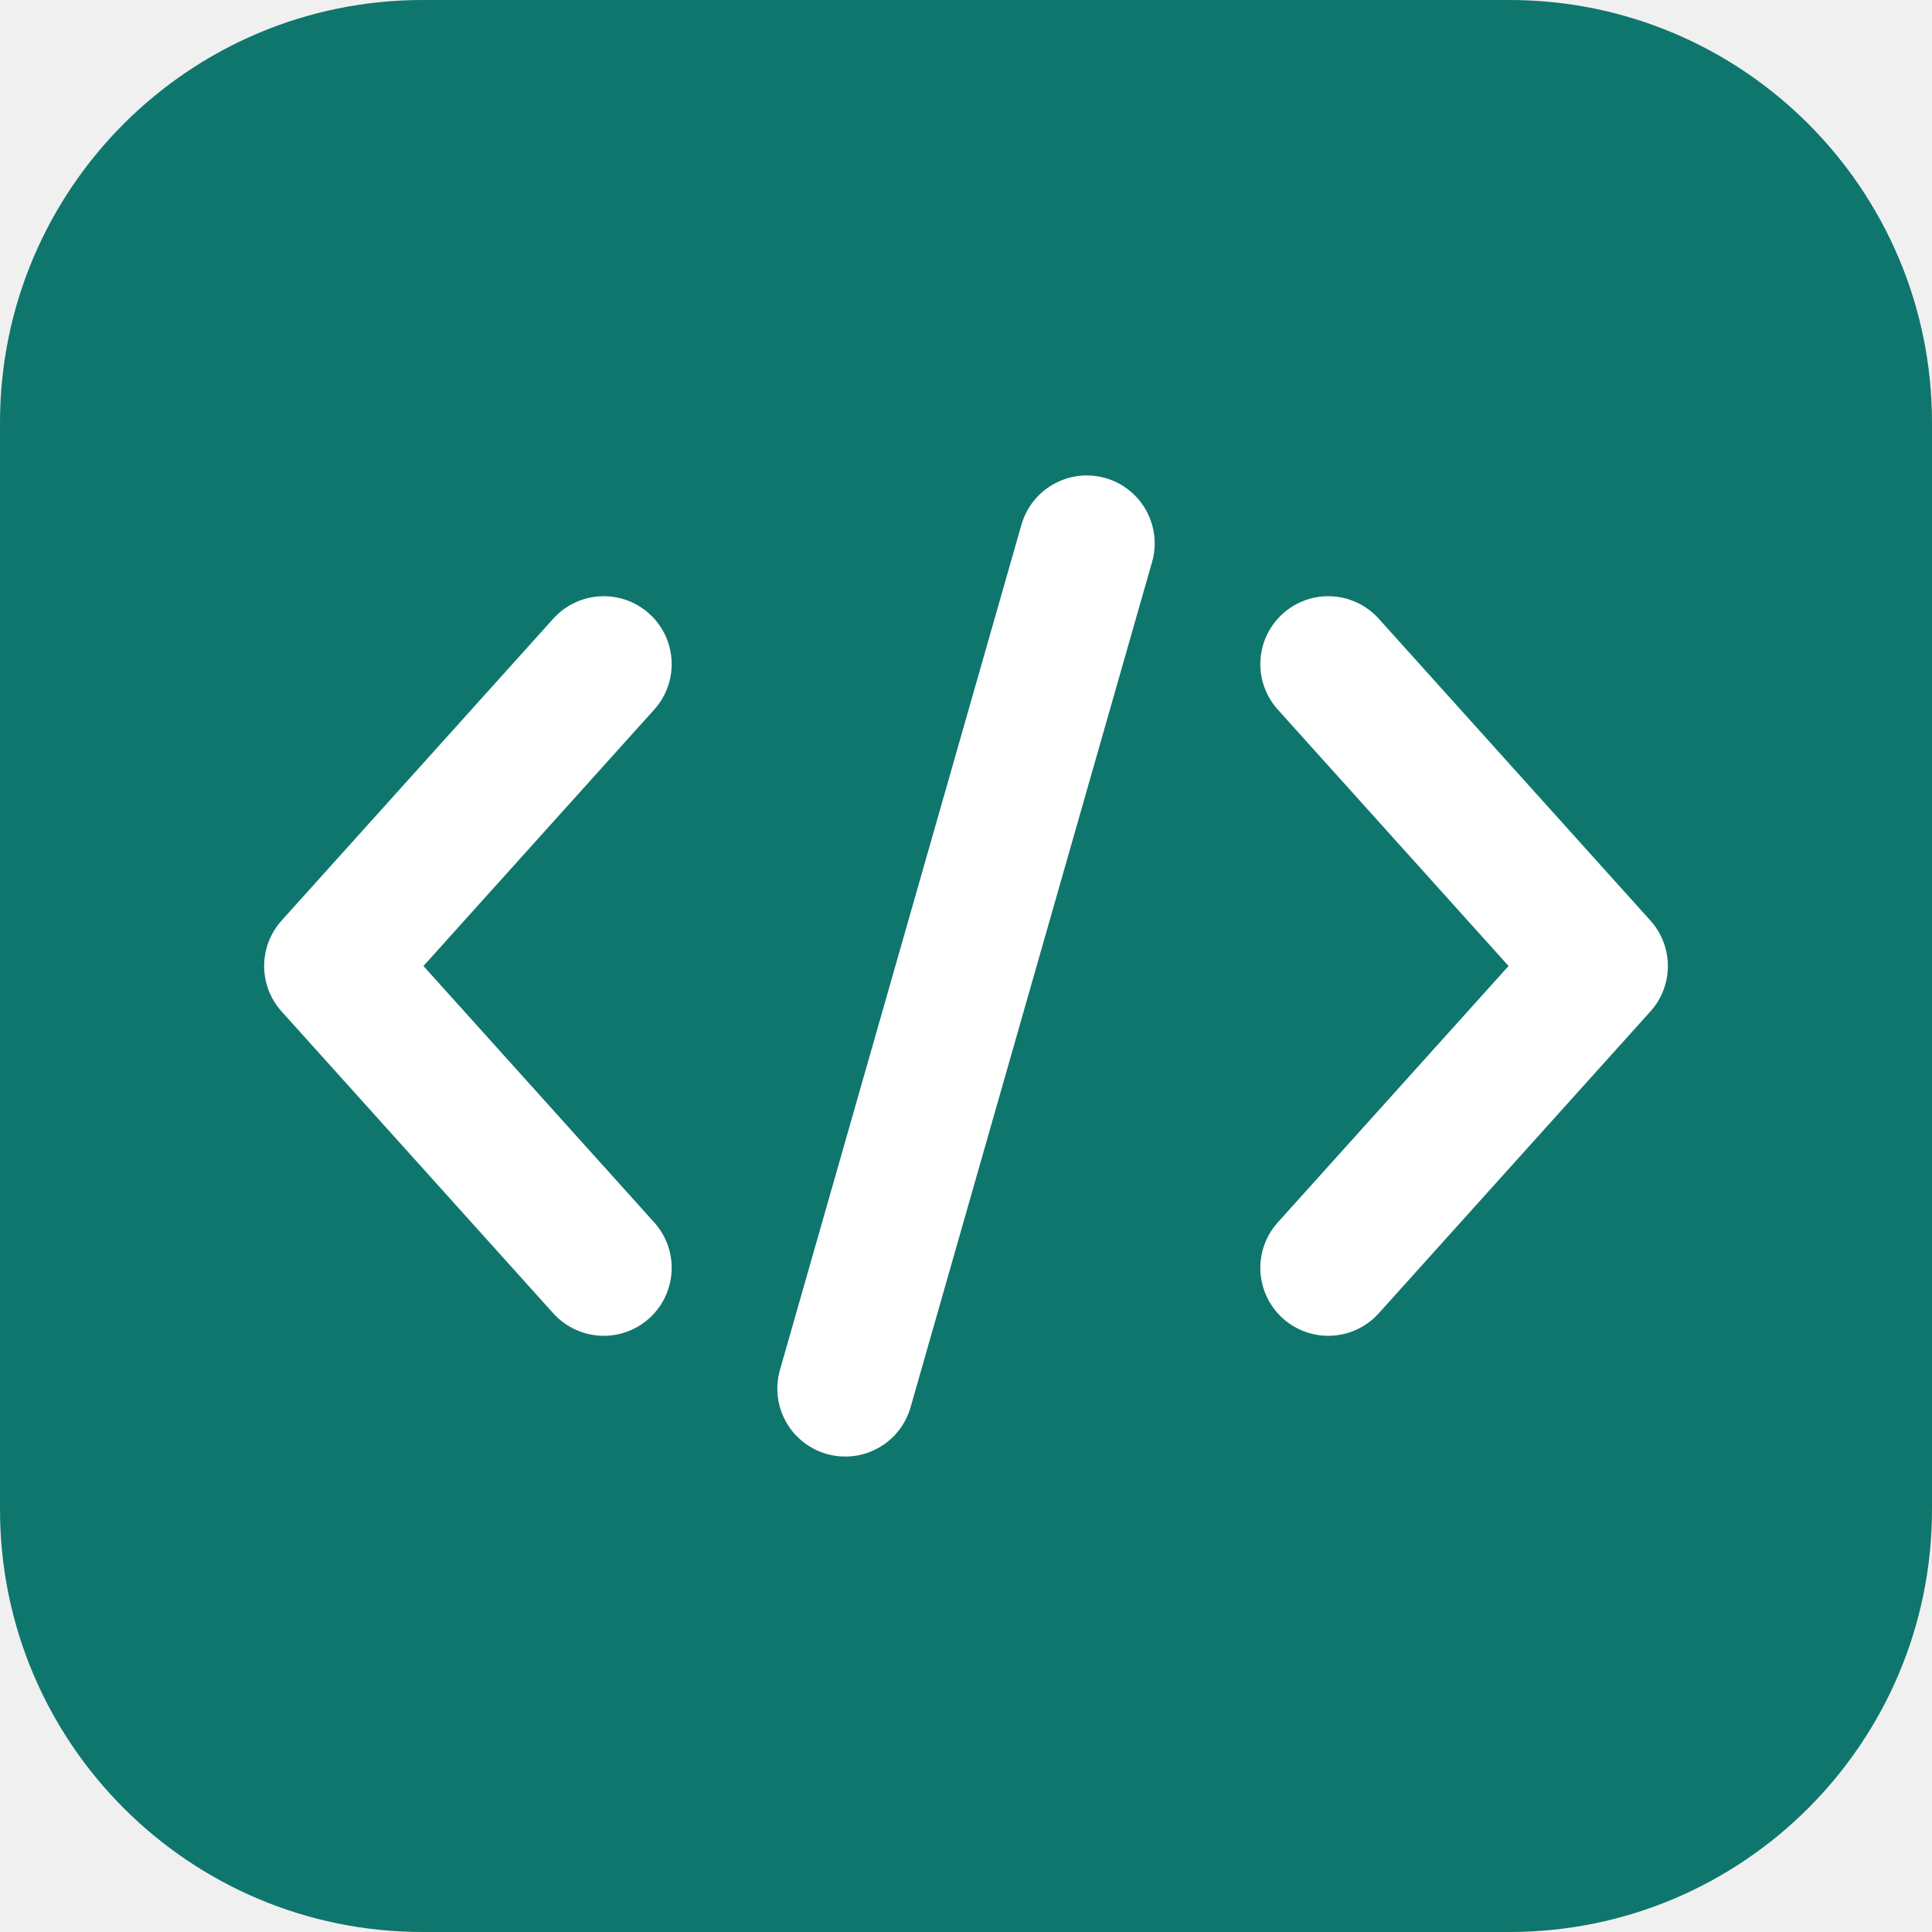
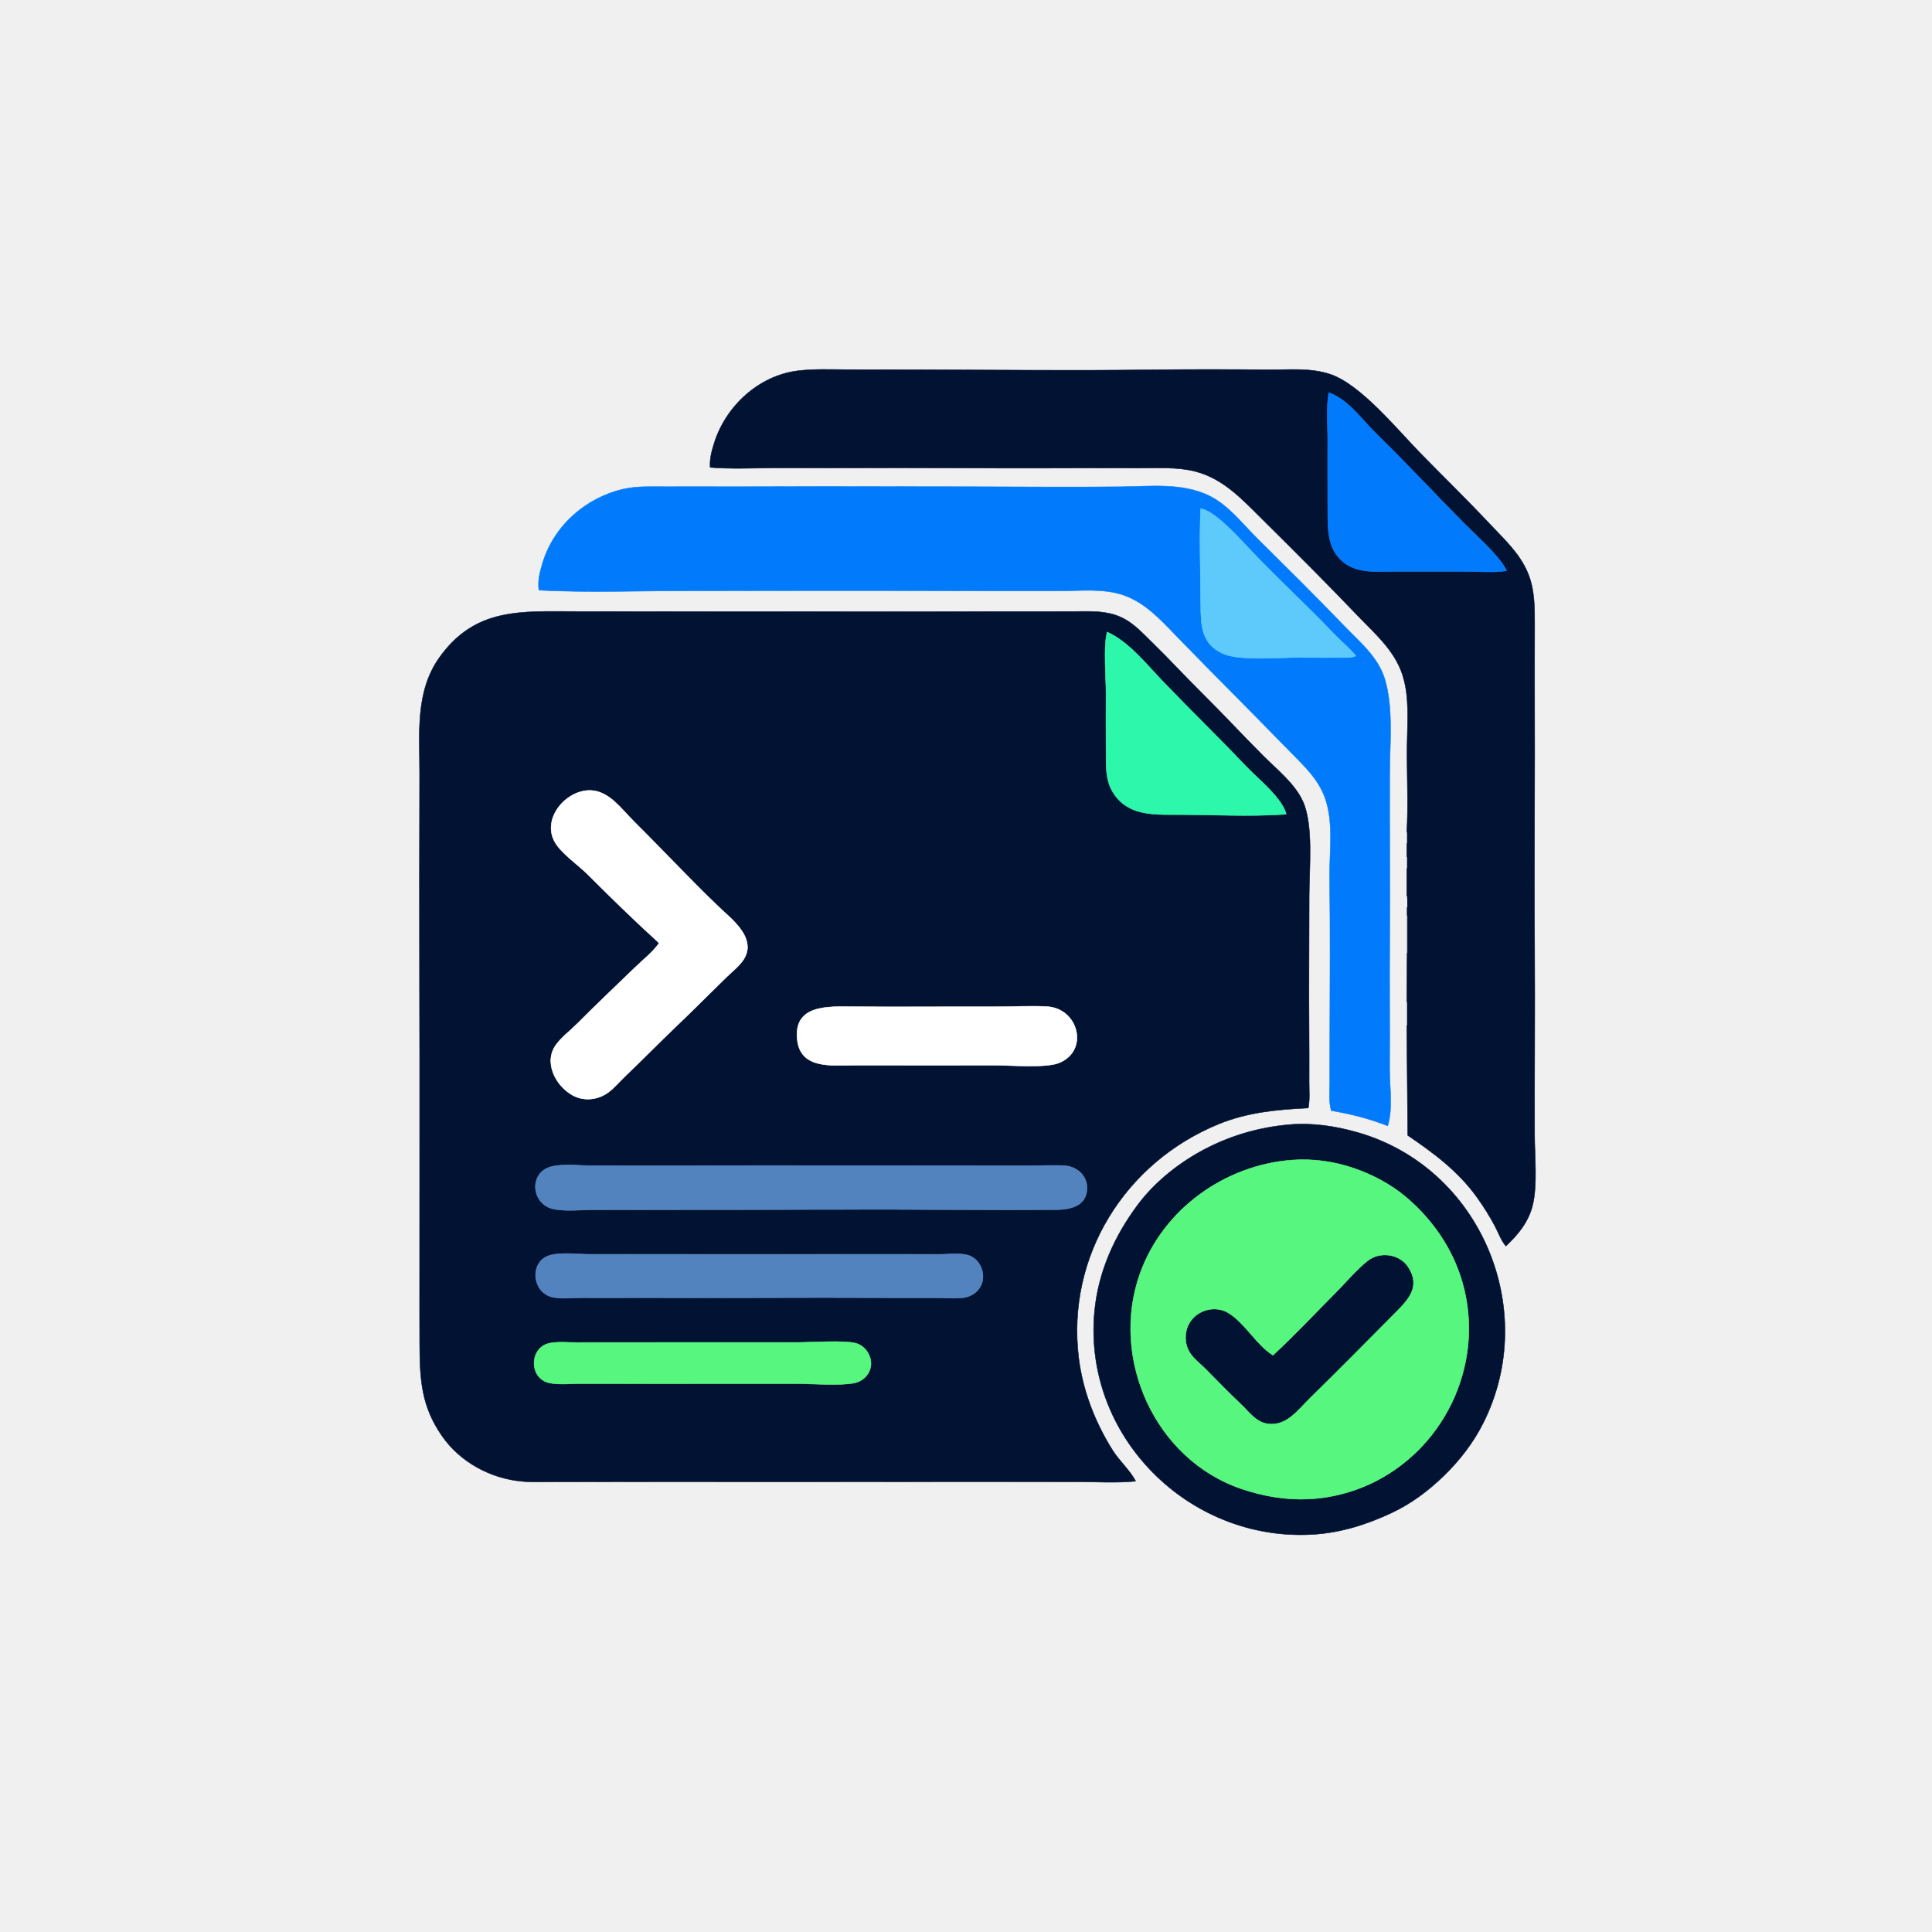
- <svg xmlns="http://www.w3.org/2000/svg" viewBox="0 0 128 128">
-   <rect width="128" height="128" rx="28" fill="#0f766e" />
-   <path d="M40 44l-18 20 18 20M88 44l18 20-18 20M72 36L56 92" stroke="#fff" stroke-width="9" fill="none" stroke-linecap="round" stroke-linejoin="round" />
+ <svg xmlns="http://www.w3.org/2000/svg" viewBox="0 0 1095 1095" width="1095" height="1095">
+   <path d="M797.33 581.06C797.33 576.75 797.33 572.45 797.33 568.14C797.39 558.76 797.46 549.38 797.52 540C797.52 533 797.52 526 797.52 519C797.52 517.33 797.52 515.67 797.52 514C797.45 511.99 797.39 509.97 797.33 507.96C797.33 502.65 797.33 497.35 797.33 492.04C797.33 490 797.33 487.95 797.33 485.91C797.33 483.24 797.33 480.57 797.33 477.9C797.33 475.9 797.33 473.89 797.33 471.89C798.23 455.54 797.33 439 797.49 422.62C797.61 409.51 799.01 395.21 794.92 382.55C790.4 368.58 779.34 359.22 769.52 348.96C751.79 330.42 733.54 312.22 715.32 294.17C704.11 283.07 693.35 271.25 677.44 267.18C667.05 264.53 656.12 265.34 645.5 265.3C628.5 265.23 611.5 265.27 594.5 265.32C556.5 265.44 518.5 265 480.5 265.22C466.17 265.31 451.83 265.12 437.5 265.23C425.88 265.31 414.08 265.85 402.5 264.9C402.13 260.24 403.33 255.76 404.72 251.3C411.32 230.16 430.03 212.77 452.5 210.11C461.76 209.02 471.2 209.45 480.5 209.49C493.17 209.54 505.83 209.51 518.5 209.54C562.48 209.66 606.54 210.14 650.5 209.61C673.16 209.33 695.84 209.33 718.5 209.56C730.41 209.68 742.84 208.26 754.31 212.25C771.37 218.18 791.88 243.39 804.84 256.66C818.01 270.14 831.55 283.31 844.45 297.06C852.59 305.73 861.14 313.41 865.88 324.6C869.91 334.09 869.8 344.39 869.8 354.5C869.8 366.83 869.72 379.17 869.77 391.5C869.99 439.83 869.46 488.17 869.78 536.5C870.02 572.16 869.66 607.83 869.77 643.5C869.81 655.46 871.48 671.83 868.61 683.22C866.22 692.72 860.41 699.7 853.5 706.25C850.81 703.17 849.33 698.82 847.38 695.12C844.35 689.36 840.82 683.75 837.02 678.47C826.53 663.86 812.55 653.45 797.86 643.5C797.68 622.69 797.51 601.87 797.33 581.06ZM853.9 323.5C850.45 315.68 836.36 303.23 829.85 296.65C813.3 279.89 797.2 262.6 780.35 246.15C772.25 238.24 764.12 226.39 753.14 222.5C751.67 230.5 752.49 239.33 752.48 247.5C752.48 261.83 752.43 276.17 752.52 290.5C752.58 300.87 752.56 311.14 761.15 318.36C769.16 325.1 779.75 323.87 789.5 323.86C803.17 323.84 816.83 323.83 830.5 323.85C838.16 323.87 846.36 324.66 853.9 323.5ZM741.5 627.99C723.93 628.82 707.09 630.37 690.6 637.12C637.6 658.83 604.35 712.03 611.35 769.44C613.63 788.11 620.61 806.03 630.57 821.92C634.4 828.03 640.42 833.27 643.68 839.5C632.45 840.62 620.78 839.82 609.5 839.81C587.83 839.8 566.17 839.77 544.5 839.79C481.5 839.84 418.5 839.88 355.5 839.81C342.5 839.8 329.5 839.91 316.5 839.84C309.61 839.81 302.53 840.23 295.66 839.58C277.9 837.9 260.83 828.66 250.57 813.92C238.68 796.87 237.96 781.73 237.86 761.5C237.8 750.83 237.84 740.17 237.83 729.5C237.78 672.5 237.96 615.5 237.78 558.5C237.66 518.5 237.75 478.5 237.83 438.5C237.87 415.82 235.18 392.11 249.08 372.62C269.26 344.31 295.2 346.52 326.5 346.57C366.17 346.64 405.83 346.62 445.5 346.64C486.83 346.65 528.17 346.74 569.5 346.57C582.17 346.52 594.83 346.62 607.5 346.59C615.73 346.58 624.03 345.96 631.98 348.52C641.04 351.43 646.59 357.92 653.18 364.32C662.47 373.34 671.22 382.94 680.44 392.04C692.52 403.97 704.03 416.46 716.04 428.46C723.71 436.13 733.8 444.08 738.4 454.12C744.55 467.54 742 492.38 742 507.5C741.99 533.5 741.77 559.5 741.95 585.5C742.02 594.83 741.99 604.17 741.98 613.5C741.98 618.3 742.41 623.31 741.5 627.99ZM627.5 358.2C625.24 366.41 626.92 384.13 626.86 393.5C626.79 404.5 626.8 415.5 626.87 426.5C626.91 434.33 626.49 441.84 630.65 448.83C638.08 461.34 651.49 461.78 664.5 461.71C685.87 461.6 707.7 463 729 461.5C726.84 452.29 712.46 440.93 705.7 433.79C690.47 417.7 674.53 402.27 659.18 386.3C649.94 376.68 639.73 363.64 627.5 358.2ZM373.58 534.5C369.97 539.65 364.39 543.98 359.87 548.37C349.05 558.88 338.04 569.21 327.43 579.93C323.53 583.87 318.73 587.42 315.37 591.83C307.79 601.82 314.8 615.45 324.67 620.84C331.23 624.41 339.5 623.32 345.27 618.74C348.56 616.13 351.35 612.79 354.39 609.9C363.97 600.81 373.17 591.32 382.73 582.21C392.62 572.79 402.24 563.07 412.02 553.53C416.47 549.2 422.76 544.86 423.56 538.23C424.76 528.21 413.38 519.8 406.92 513.57C390.62 497.9 375.17 481.31 359.12 465.39C352.42 458.75 345.62 448.83 335.5 448.04C321.49 446.94 306.83 463.53 314.41 477.14C318.02 483.64 327.59 490.1 333 495.5C346.22 508.71 359.74 521.92 373.58 534.5ZM593.33 570.5C583.46 569.97 573.39 570.64 563.5 570.6C536.5 570.52 509.5 570.8 482.5 570.55C468.93 570.43 449.51 569.53 451.89 589.5C453.85 606.01 471.43 603.76 483.5 603.74C510.17 603.69 536.83 603.72 563.5 603.72C572.44 603.71 592.47 605.42 600.01 602.49C617.42 595.73 611.38 571.47 593.33 570.5ZM730.62 637.41C743.72 636.24 756.99 638.26 769.56 641.86C838.87 661.77 872.91 741.96 840.78 806.28C835.1 817.65 827.24 827.83 818.13 836.62C809.44 845.01 799.8 852.24 788.84 857.39C774.41 864.17 759.53 868.84 743.5 869.71C673.6 873.54 613.85 813.97 620.33 743.54C622.4 720.97 631.61 700.52 645.06 682.59C654.06 670.61 666.57 660.4 679.6 653.08C695.44 644.18 712.55 639.02 730.62 637.41ZM732.68 657.46C694.48 660.12 659.27 685.24 646.19 721.64C628.9 769.72 654.52 827.18 703.6 843.81C715.89 847.98 728.47 850.18 741.49 849.61C754.64 849.04 768.19 845.43 779.9 839.4C820.57 818.45 841.53 770.83 828.77 726.63C823.31 707.74 811.85 691.16 796.94 678.54C788.11 671.07 777.5 665.53 766.55 661.87C755.73 658.25 744.07 656.66 732.68 657.46ZM312.6 661.18C299.31 664.47 301.05 683.12 314.35 685.38C321.75 686.64 330 685.59 337.5 685.63C354.17 685.71 370.83 685.62 387.5 685.63C439.5 685.66 491.51 685.25 543.5 685.61C561.83 685.74 580.17 685.73 598.5 685.61C606.68 685.55 615.87 683.65 616.08 673.5C616.23 666.33 610.33 661.16 603.5 660.7C597.22 660.29 590.79 660.7 584.5 660.71C571.83 660.73 559.17 660.68 546.5 660.69C492.5 660.71 438.5 660.47 384.5 660.72C368.17 660.8 351.83 660.63 335.5 660.67C328.25 660.69 319.65 659.44 312.6 661.18ZM312.59 711.23C299.66 714.08 301.19 732.84 313.48 735.26C318.86 736.33 324.99 735.44 330.46 735.49C343.45 735.61 356.44 735.42 369.44 735.49C412.28 735.73 455.12 735.26 497.97 735.5C508.48 735.56 518.99 735.51 529.5 735.53C534.72 735.53 540.12 736.01 545.32 735.57C551.34 735.06 556.57 730.73 557.06 724.5C557.54 718.39 553.69 712.32 547.46 711.12C542.67 710.19 537.36 710.94 532.5 710.92C522.17 710.87 511.83 710.87 501.5 710.87C459.17 710.86 416.83 711 374.5 710.87C360.83 710.82 347.17 710.91 333.5 710.89C326.81 710.88 319.15 709.79 312.59 711.23ZM721.5 768.11C733.91 756.55 745.61 744.11 757.56 732.07C763.28 726.3 768.74 719.64 775.12 714.59C782.17 709.01 793.39 710.62 798.26 718.25C805.35 729.36 798.19 736.66 790.71 744.21C774.61 760.44 758.52 776.7 742.21 792.71C735.43 799.37 729.19 808.42 718.5 806.99C711.92 806.11 707.95 800.29 703.47 796.03C696.65 789.54 690.03 782.79 683.44 776.07C680.39 772.96 676.41 770.09 674.15 766.32C671.29 761.53 671.22 755.25 673.82 750.36C678.04 742.44 688.66 739.46 696.31 744.18C705.77 750.02 712.03 762.24 721.5 768.11ZM311.57 761.27C299.78 763.63 299.72 781.51 311.55 783.84C316.9 784.89 323.06 784.22 328.5 784.19C338.17 784.14 347.83 784.21 357.5 784.22C388.83 784.26 420.17 784.15 451.5 784.21C460.26 784.22 476.52 785.5 484.42 783.8C489.31 782.74 493.33 778.51 493.63 773.44C493.94 768.26 490.32 762.82 485.23 761.37C478.7 759.51 460.26 760.84 452.5 760.84C421.17 760.87 389.83 760.88 358.5 760.86C347.83 760.86 337.17 760.87 326.5 760.89C321.65 760.89 316.34 760.31 311.57 761.27Z" fill="#011233" fill-rule="evenodd" stroke="#011233" stroke-width="0.25" stroke-linejoin="round" />
+   <path d="M853.9 323.5C846.36 324.66 838.16 323.87 830.5 323.85C816.83 323.83 803.17 323.84 789.5 323.86C779.75 323.87 769.16 325.1 761.15 318.36C752.56 311.14 752.58 300.87 752.52 290.5C752.43 276.17 752.48 261.83 752.48 247.5C752.49 239.33 751.67 230.5 753.14 222.5C764.12 226.39 772.25 238.24 780.35 246.15C797.2 262.6 813.3 279.89 829.85 296.65C836.36 303.23 850.45 315.68 853.9 323.5ZM786.5 638.11C776.04 633.98 765.55 631.36 754.5 629.45C753.05 624.41 753.64 618.8 753.66 613.5C753.68 605.17 753.67 596.83 753.69 588.5C753.77 558.18 754 527.82 753.59 497.5C753.41 483.3 755.8 467.68 751.55 453.91C747.97 442.3 739.61 434.55 731.35 426.15C721.43 416.07 711.57 405.93 701.6 395.89C689.65 383.86 677.7 371.79 665.91 359.6C657.47 350.86 648.9 341.61 637.13 337.42C625.55 333.29 612.58 334.92 600.5 334.89C579.5 334.84 558.5 334.95 537.5 334.85C487.5 334.62 437.5 334.79 387.5 334.85C360.23 334.88 332.67 335.92 305.44 334.5C304.65 329.23 305.98 324.14 307.53 319.05C313.95 297.88 332.09 281.98 353.54 277.15C361.37 275.39 369.54 275.9 377.5 275.85C391.5 275.76 405.5 275.91 419.5 275.86C463.16 275.71 506.84 275.77 550.5 275.86C578.83 275.92 607.17 276.17 635.5 275.88C652.09 275.71 670.1 273.49 685.45 281.05C696.19 286.33 704.12 296.79 712.45 305.05C729.01 321.48 745.64 337.91 761.81 354.71C770.5 363.73 780.95 372.23 784.78 384.64C789.83 400.99 787.69 421.46 787.63 438.5C787.52 470.5 787.86 502.5 787.63 534.5C787.46 558.16 787.74 581.83 787.59 605.5C787.52 615.8 789.59 628.29 786.5 638.11ZM680.5 288.26C679.66 306.24 680.47 324.49 680.55 342.5C680.6 354.31 680.78 364.87 693.07 370.44C702.56 374.73 725.35 372.57 736.5 372.62C743.83 372.66 751.17 372.77 758.5 372.65C761.74 372.59 765.7 373.1 768.5 371.74C764.61 367.14 759.84 363.21 755.66 358.83C740.2 342.66 723.64 327.49 708.29 311.24C702.44 305.05 688.44 289.37 680.5 288.26Z" fill="#027afc" fill-rule="evenodd" stroke="#027afc" stroke-width="0.25" stroke-linejoin="round" />
+   <path d="M732.68 657.46C744.07 656.66 755.73 658.25 766.55 661.87C777.5 665.53 788.11 671.07 796.94 678.54C811.85 691.16 823.31 707.74 828.77 726.63C841.53 770.83 820.57 818.45 779.9 839.4C768.19 845.43 754.64 849.04 741.49 849.61C728.47 850.18 715.89 847.98 703.6 843.81C654.52 827.18 628.9 769.72 646.19 721.64C659.27 685.24 694.48 660.12 732.68 657.46ZM721.5 768.11C712.03 762.24 705.77 750.02 696.31 744.18C688.66 739.46 678.04 742.44 673.82 750.36C671.22 755.25 671.29 761.53 674.15 766.32C676.41 770.09 680.39 772.96 683.44 776.07C690.03 782.79 696.65 789.54 703.47 796.03C707.95 800.29 711.92 806.11 718.5 806.99C729.19 808.42 735.43 799.37 742.21 792.71C758.52 776.7 774.61 760.44 790.71 744.21C798.19 736.66 805.35 729.36 798.26 718.25C793.39 710.62 782.17 709.01 775.12 714.59C768.74 719.64 763.28 726.3 757.56 732.07C745.61 744.11 733.91 756.55 721.5 768.11ZM311.57 761.27C316.34 760.31 321.65 760.89 326.5 760.89C337.17 760.87 347.83 760.86 358.5 760.86C389.83 760.88 421.17 760.87 452.5 760.84C460.26 760.84 478.7 759.51 485.23 761.37C490.32 762.82 493.94 768.26 493.63 773.44C493.33 778.51 489.31 782.74 484.42 783.8C476.52 785.5 460.26 784.22 451.5 784.21C420.17 784.15 388.83 784.26 357.5 784.22C347.83 784.21 338.17 784.14 328.5 784.19C323.06 784.22 316.9 784.89 311.55 783.84C299.72 781.51 299.78 763.63 311.57 761.27Z" fill="#57f77f" fill-rule="evenodd" stroke="#57f77f" stroke-width="0.25" stroke-linejoin="round" />
+   <path d="M373.58 534.5C359.74 521.92 346.22 508.71 333 495.5C327.59 490.1 318.02 483.64 314.41 477.14C306.83 463.53 321.49 446.94 335.5 448.04C345.62 448.83 352.42 458.75 359.12 465.39C375.17 481.31 390.62 497.9 406.92 513.57C413.38 519.8 424.76 528.21 423.56 538.23C422.76 544.86 416.47 549.2 412.02 553.53C402.24 563.07 392.62 572.79 382.73 582.21C373.17 591.32 363.97 600.81 354.39 609.9C351.35 612.79 348.56 616.13 345.27 618.74C339.5 623.32 331.23 624.41 324.67 620.84C314.8 615.45 307.79 601.82 315.37 591.83C318.73 587.42 323.53 583.87 327.43 579.93C338.04 569.21 349.05 558.88 359.87 548.37C364.39 543.98 369.97 539.65 373.58 534.5ZM797.33 471.89C797.33 473.89 797.33 475.9 797.33 477.9C797.33 475.9 797.33 473.89 797.33 471.89ZM797.33 485.91C797.33 487.95 797.33 490 797.33 492.04C797.33 490 797.33 487.95 797.33 485.91ZM797.33 507.96C797.39 509.97 797.45 511.99 797.52 514C797.34 513.83 797.17 513.67 797 513.5C797.11 511.65 797.22 509.81 797.33 507.96ZM797.52 519C797.52 526 797.52 533 797.52 540C797.52 533 797.52 526 797.52 519ZM797.33 568.14C797.33 572.45 797.33 576.75 797.33 581.06C797.33 576.75 797.33 572.45 797.33 568.14ZM593.33 570.5C611.38 571.47 617.42 595.73 600.01 602.49C592.47 605.42 572.44 603.71 563.5 603.72C536.83 603.72 510.17 603.69 483.5 603.74C471.43 603.76 453.85 606.01 451.89 589.5C449.51 569.53 468.93 570.43 482.5 570.55C509.5 570.8 536.5 570.52 563.5 570.6C573.39 570.64 583.46 569.97 593.33 570.5Z" fill="#ffffff" fill-rule="evenodd" stroke="#ffffff" stroke-width="0.25" stroke-linejoin="round" />
+   <path d="M312.6 661.18C319.65 659.44 328.25 660.69 335.5 660.67C351.83 660.63 368.17 660.8 384.5 660.72C438.5 660.47 492.5 660.71 546.5 660.69C559.17 660.68 571.83 660.73 584.5 660.71C590.79 660.7 597.22 660.29 603.5 660.7C610.33 661.16 616.23 666.33 616.08 673.5C615.87 683.65 606.68 685.55 598.5 685.61C580.17 685.73 561.83 685.74 543.5 685.61C491.51 685.25 439.5 685.66 387.5 685.63C370.83 685.62 354.17 685.71 337.5 685.63C330 685.59 321.75 686.64 314.35 685.38C301.05 683.12 299.31 664.47 312.6 661.18ZM312.59 711.23C319.15 709.79 326.81 710.88 333.5 710.89C347.17 710.91 360.83 710.82 374.5 710.87C416.83 711 459.17 710.86 501.5 710.87C511.83 710.87 522.17 710.87 532.5 710.92C537.36 710.94 542.67 710.19 547.46 711.12C553.69 712.32 557.54 718.39 557.06 724.5C556.57 730.73 551.34 735.06 545.32 735.57C540.12 736.01 534.72 735.53 529.5 735.53C518.99 735.51 508.48 735.56 497.97 735.5C455.12 735.26 412.28 735.73 369.44 735.49C356.44 735.42 343.45 735.61 330.46 735.49C324.99 735.44 318.86 736.33 313.48 735.26C301.19 732.84 299.66 714.08 312.59 711.23Z" fill="#5383bf" fill-rule="evenodd" stroke="#5383bf" stroke-width="0.25" stroke-linejoin="round" />
+   <path d="M627.5 358.2C639.73 363.64 649.94 376.68 659.18 386.3C674.53 402.27 690.47 417.7 705.7 433.79C712.46 440.93 726.84 452.29 729 461.5C707.7 463 685.87 461.6 664.5 461.71C651.49 461.78 638.08 461.34 630.65 448.83C626.49 441.84 626.91 434.33 626.87 426.5C626.8 415.5 626.79 404.5 626.86 393.5C626.92 384.13 625.24 366.41 627.5 358.2Z" fill="#2df7aa" fill-rule="evenodd" stroke="#2df7aa" stroke-width="0.25" stroke-linejoin="round" />
+   <path d="M680.5 288.26C688.44 289.37 702.44 305.05 708.29 311.24C723.64 327.49 740.2 342.66 755.66 358.83C759.84 363.21 764.61 367.14 768.5 371.74C765.7 373.1 761.74 372.59 758.5 372.65C751.17 372.77 743.83 372.66 736.5 372.62C725.35 372.57 702.56 374.73 693.07 370.44C680.78 364.87 680.6 354.31 680.55 342.5C680.47 324.49 679.66 306.24 680.5 288.26Z" fill="#5dcafb" fill-rule="evenodd" stroke="#5dcafb" stroke-width="0.25" stroke-linejoin="round" />
</svg>
